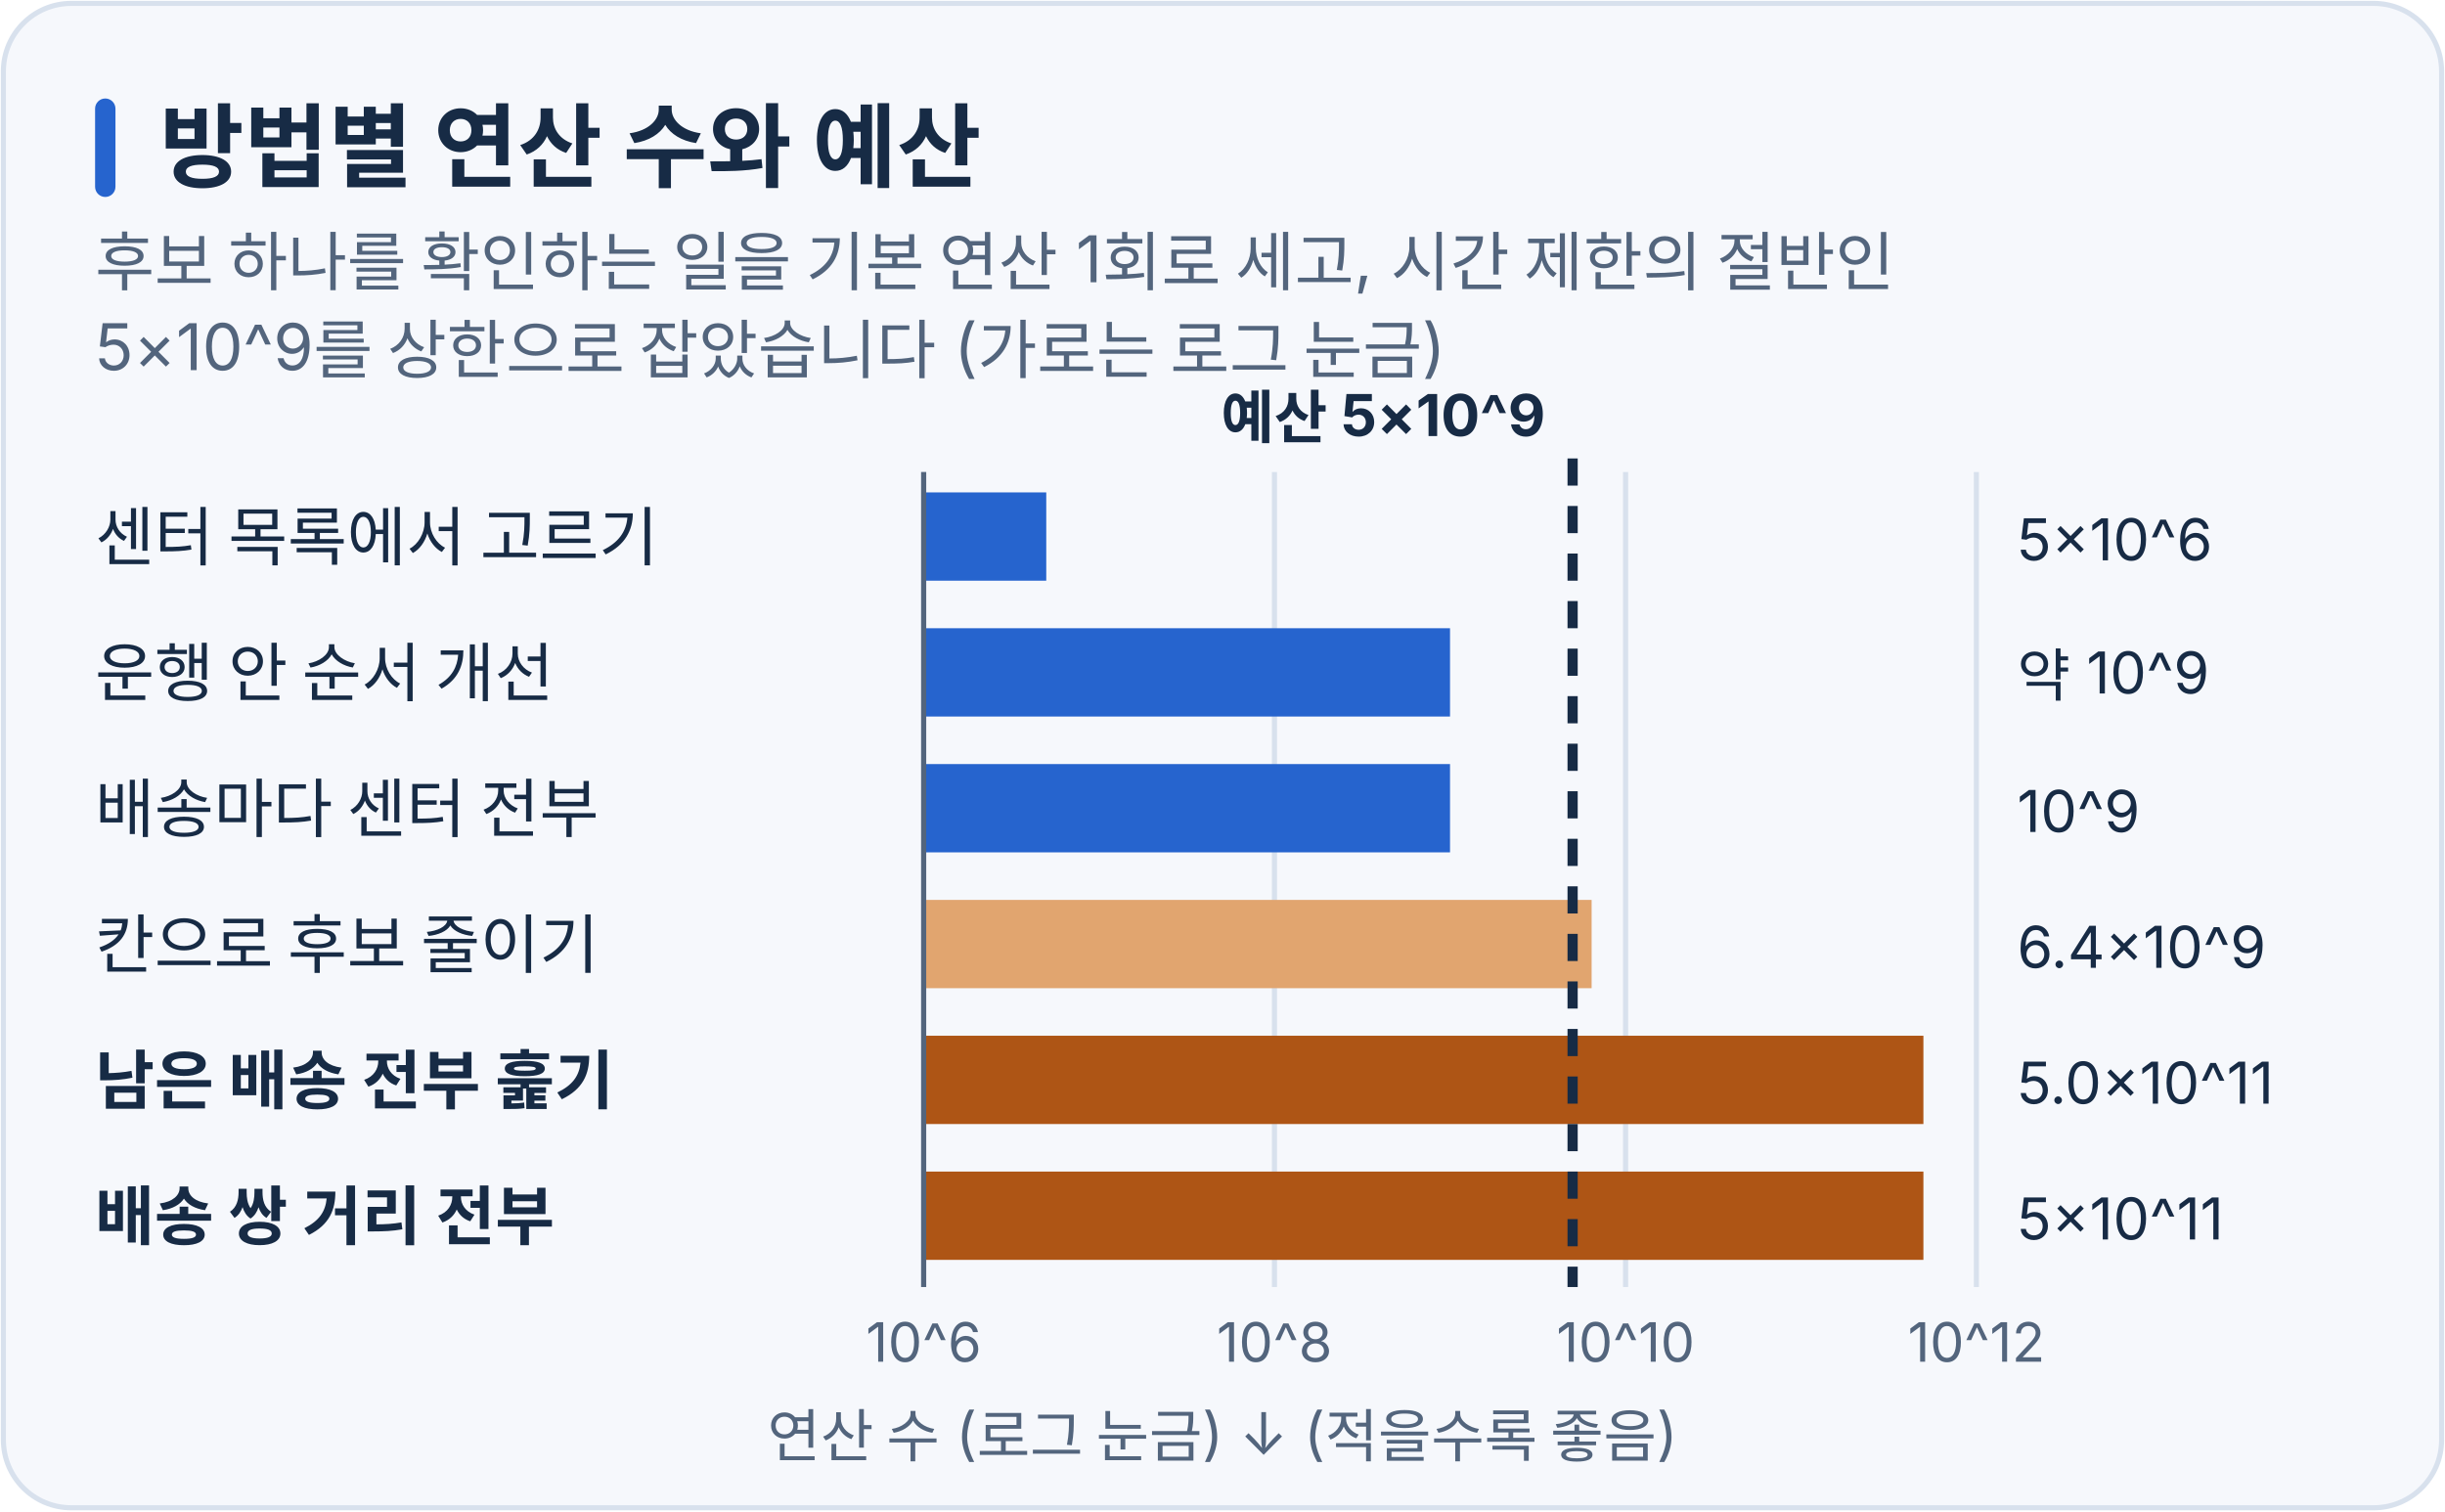
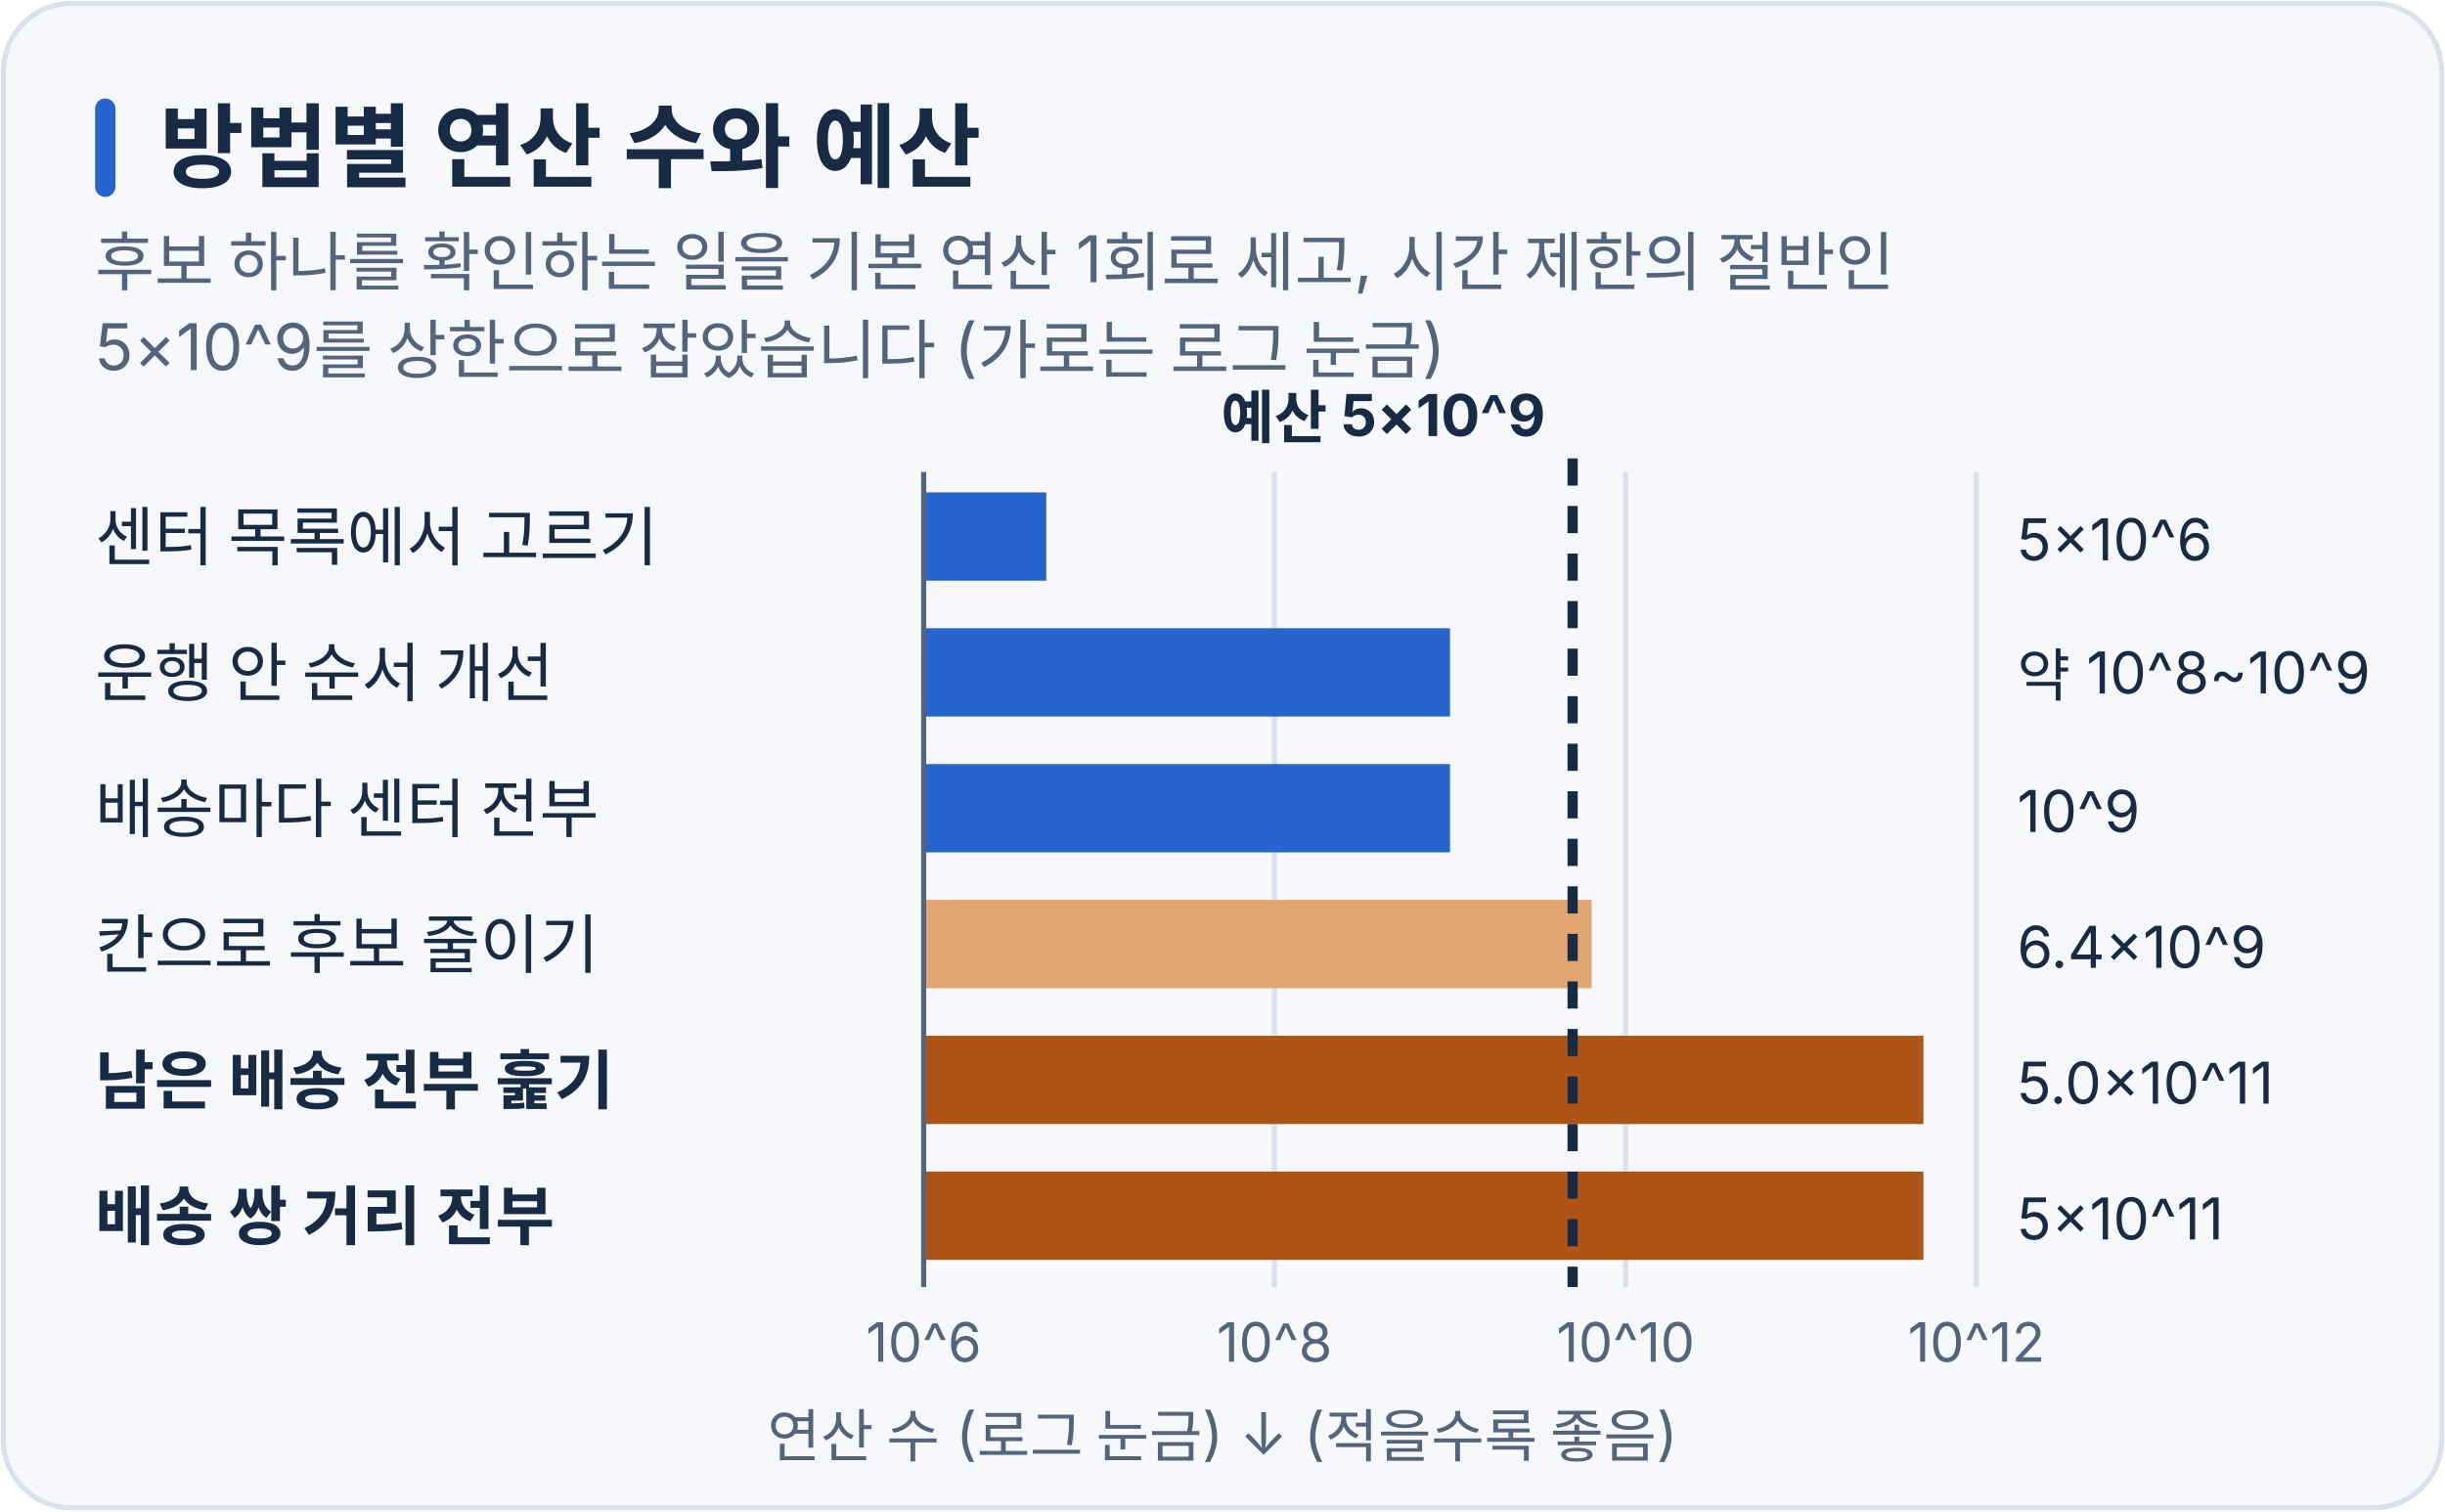
<svg xmlns="http://www.w3.org/2000/svg" viewBox="0 0 720 445" role="img" aria-labelledby="title desc">
  <style>text{font-family:-apple-system,BlinkMacSystemFont,"Apple SD Gothic Neo","Noto Sans KR",sans-serif}*{box-sizing:border-box}</style>
  <rect x="1" y="1" width="718" height="443" rx="20" fill="#f6f8fc" stroke="#d8e1ed" stroke-width="1.5" />
  <line x1="272" y1="139" x2="272" y2="379" stroke="#d8e1ed" stroke-width="1.5" />
  <line x1="375.3" y1="139" x2="375.3" y2="379" stroke="#d8e1ed" stroke-width="1.5" />
  <line x1="478.7" y1="139" x2="478.7" y2="379" stroke="#d8e1ed" stroke-width="1.5" />
  <line x1="582" y1="139" x2="582" y2="379" stroke="#d8e1ed" stroke-width="1.5" />
  <rect x="28" y="29" width="6" height="29" rx="3" fill="#2664ce" />
  <text x="47" y="53" font-size="27" fill="#172b45" font-weight="750">방법별 연산 수와 예산</text>
  <text x="28" y="84" font-size="19" fill="#53657d">후보 하나를 확인하는 일을 기본 연산 1회로 세고, 시간 제한의 절반인</text>
  <text x="28" y="109" font-size="19" fill="#53657d">5×10^9를 상한으로 잡았습니다 (가로는 로그 눈금)</text>
  <text x="272" y="401" font-size="16" fill="#53657d" text-anchor="middle">10^6</text>
  <text x="375.3" y="401" font-size="16" fill="#53657d" text-anchor="middle">10^8</text>
  <text x="478.7" y="401" font-size="16" fill="#53657d" text-anchor="middle">10^10</text>
  <text x="582" y="401" font-size="16" fill="#53657d" text-anchor="middle">10^12</text>
  <text x="28" y="165" font-size="19" fill="#172b45">센터 목록에서 고르기</text>
  <rect x="272" y="145" width="36.1" height="26" fill="#2664ce" />
  <text x="594" y="165" font-size="17" fill="#172b45">5×10^6</text>
  <text x="28" y="205" font-size="19" fill="#172b45">운행 안 순서 개선</text>
  <rect x="272" y="185" width="155" height="26" fill="#2664ce" />
-   <text x="594" y="205" font-size="17" fill="#172b45">약 10^9</text>
+   <text x="594" y="205" font-size="17" fill="#172b45">약 10^8~10^9</text>
  <text x="28" y="245" font-size="19" fill="#172b45">배송마다 센터 전부</text>
  <rect x="272" y="225" width="155" height="26" fill="#2664ce" />
  <text x="594" y="245" font-size="17" fill="#172b45">10^9</text>
  <text x="28" y="285" font-size="19" fill="#172b45">칸으로 후보 줄이기</text>
  <rect x="272" y="265" width="196.7" height="26" fill="#e1a56f" />
  <text x="594" y="285" font-size="17" fill="#172b45">6.4×10^9</text>
  <text x="28" y="325" font-size="19" fill="#172b45" font-weight="700">남은 배송 전부 훑기</text>
  <rect x="272" y="305" width="294.4" height="26" fill="#ae5515" />
  <text x="594" y="325" font-size="17" fill="#172b45">5.0×10^11</text>
  <text x="28" y="365" font-size="19" fill="#172b45" font-weight="700">배송 쌍 거리 전부</text>
  <rect x="272" y="345" width="294.4" height="26" fill="#ae5515" />
  <text x="594" y="365" font-size="17" fill="#172b45">5×10^11</text>
  <line x1="463.1" y1="135" x2="463.1" y2="379" stroke="#172b45" stroke-width="3" stroke-dasharray="8 6" />
  <text x="455.1" y="129" font-size="17" fill="#172b45" text-anchor="end" font-weight="700">예산 5×10^9</text>
  <line x1="272" y1="139" x2="272" y2="379" stroke="#53657d" stroke-width="1.5" />
  <text x="360" y="429" font-size="17" fill="#53657d" text-anchor="middle">연산 수 (로그 눈금) ↓ (적을수록 좋음)</text>
</svg>
